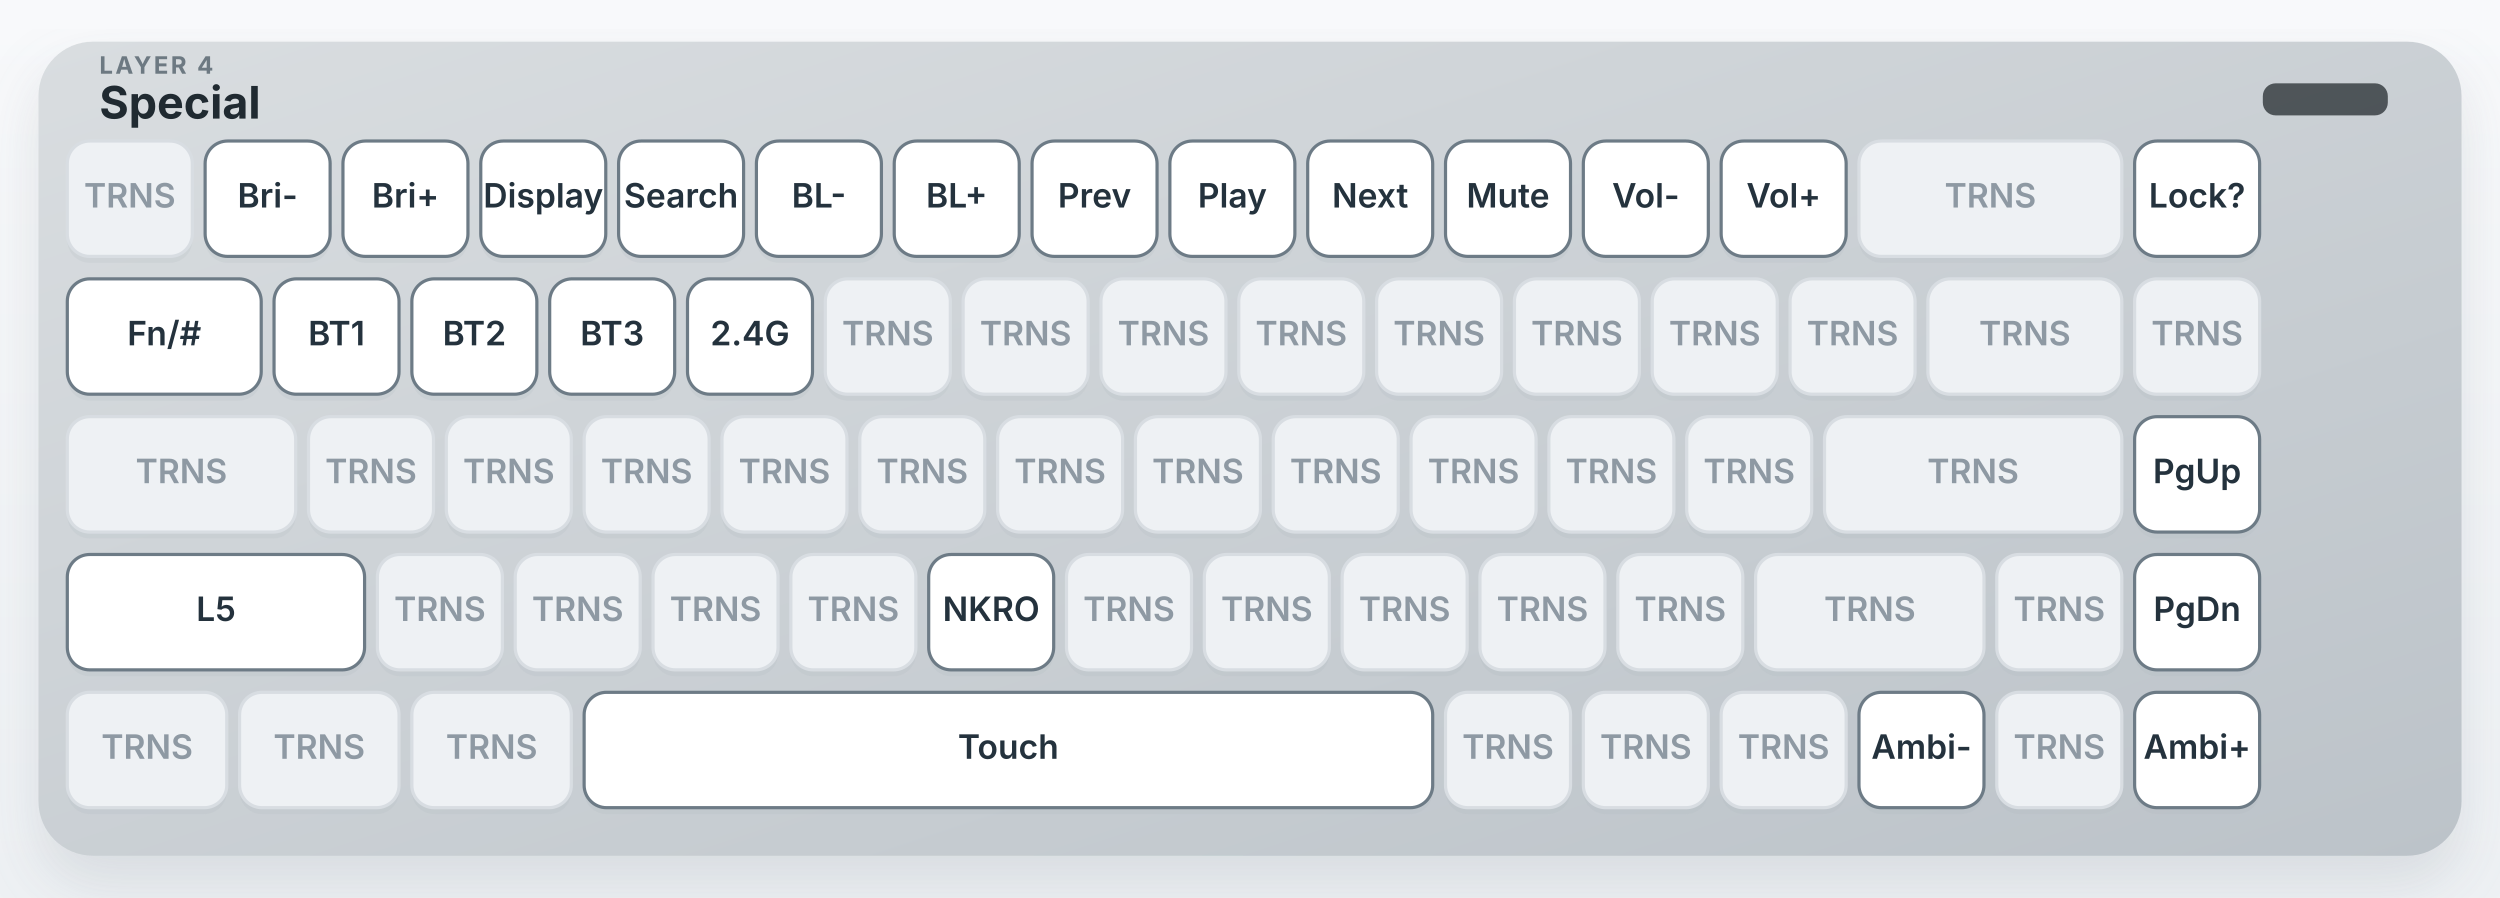
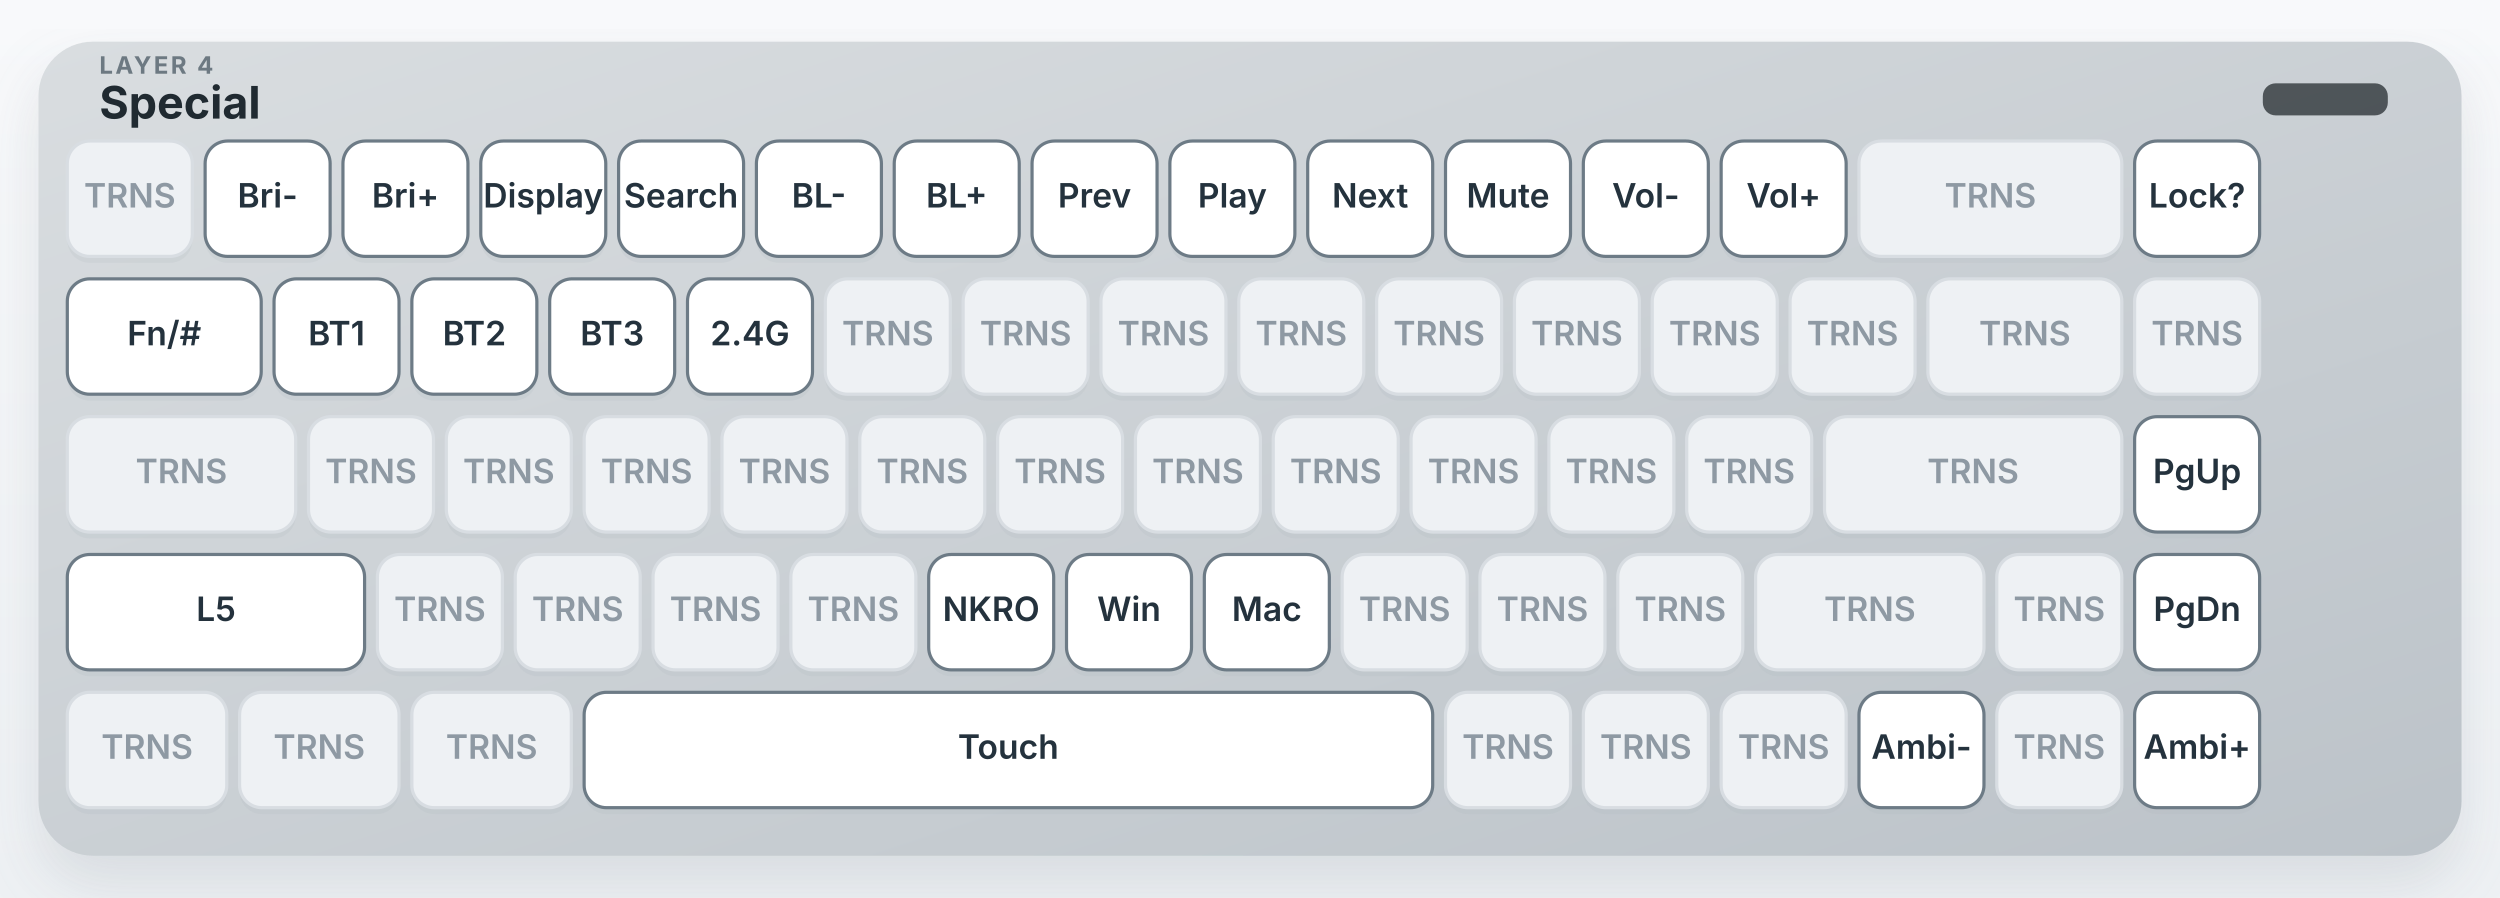
<svg xmlns="http://www.w3.org/2000/svg" width="1560" height="560" viewBox="0 0 1560 560">
  <defs>
    <linearGradient id="bg" x1="0" y1="0" x2="0" y2="1">
      <stop offset="0%" stop-color="#f8f9fb" />
      <stop offset="100%" stop-color="#eef1f4" />
    </linearGradient>
    <linearGradient id="case" x1="0" y1="0" x2="1" y2="1">
      <stop offset="0%" stop-color="#d9dde0" />
      <stop offset="100%" stop-color="#bcc3c9" />
    </linearGradient>
    <filter id="shadow" x="-20%" y="-20%" width="140%" height="140%">
      <feDropShadow dx="0" dy="18" stdDeviation="18" flood-color="#89939b" flood-opacity="0.22" />
    </filter>
  </defs>
  <rect width="1560" height="560" fill="url(#bg)" />
  <rect x="24" y="26" width="1512" height="508" rx="34" fill="url(#case)" filter="url(#shadow)" />
  <rect x="1412" y="52" width="78" height="20" rx="8" fill="#2c3236" opacity="0.78" />
  <text x="62" y="46" font-family="Inter, SF Pro Display, Arial, sans-serif" font-size="15" font-weight="700" letter-spacing="1.5" fill="#6d7982">LAYER 4</text>
  <text x="62" y="74" font-family="Inter, SF Pro Display, Arial, sans-serif" font-size="28" font-weight="700" fill="#202a31">Special</text>
  <rect x="42.0" y="92.0" width="78.0" height="72.0" rx="14" fill="#aeb6bd" opacity="0.18" />
  <rect x="42.0" y="88.0" width="78.0" height="72.0" rx="14" fill="#eef1f4" stroke="#d8dde2" stroke-width="2" />
  <text x="81.0" y="129.5" font-family="Inter, SF Pro Display, Arial, sans-serif" font-size="21" font-weight="600" text-anchor="middle" fill="#8e99a3">TRNS</text>
  <rect x="128.0" y="92.0" width="78.0" height="72.0" rx="14" fill="#aeb6bd" opacity="0.18" />
  <rect x="128.0" y="88.0" width="78.0" height="72.0" rx="14" fill="#ffffff" stroke="#6d7b86" stroke-width="2" />
  <text x="167.0" y="129.5" font-family="Inter, SF Pro Display, Arial, sans-serif" font-size="21" font-weight="600" text-anchor="middle" fill="#24323d">Bri-</text>
  <rect x="214.0" y="92.0" width="78.0" height="72.0" rx="14" fill="#aeb6bd" opacity="0.18" />
  <rect x="214.0" y="88.0" width="78.0" height="72.0" rx="14" fill="#ffffff" stroke="#6d7b86" stroke-width="2" />
  <text x="253.0" y="129.5" font-family="Inter, SF Pro Display, Arial, sans-serif" font-size="21" font-weight="600" text-anchor="middle" fill="#24323d">Bri+</text>
  <rect x="300.0" y="92.0" width="78.0" height="72.0" rx="14" fill="#aeb6bd" opacity="0.18" />
  <rect x="300.0" y="88.0" width="78.0" height="72.0" rx="14" fill="#ffffff" stroke="#6d7b86" stroke-width="2" />
  <text x="339.0" y="129.5" font-family="Inter, SF Pro Display, Arial, sans-serif" font-size="21" font-weight="600" text-anchor="middle" fill="#24323d">Display</text>
  <rect x="386.0" y="92.0" width="78.0" height="72.0" rx="14" fill="#aeb6bd" opacity="0.18" />
  <rect x="386.0" y="88.0" width="78.0" height="72.0" rx="14" fill="#ffffff" stroke="#6d7b86" stroke-width="2" />
  <text x="425.0" y="129.5" font-family="Inter, SF Pro Display, Arial, sans-serif" font-size="21" font-weight="600" text-anchor="middle" fill="#24323d">Search</text>
  <rect x="472.0" y="92.0" width="78.0" height="72.0" rx="14" fill="#aeb6bd" opacity="0.18" />
  <rect x="472.0" y="88.0" width="78.0" height="72.0" rx="14" fill="#ffffff" stroke="#6d7b86" stroke-width="2" />
  <text x="511.0" y="129.5" font-family="Inter, SF Pro Display, Arial, sans-serif" font-size="21" font-weight="600" text-anchor="middle" fill="#24323d">BL-</text>
  <rect x="558.0" y="92.0" width="78.0" height="72.0" rx="14" fill="#aeb6bd" opacity="0.18" />
  <rect x="558.0" y="88.0" width="78.0" height="72.0" rx="14" fill="#ffffff" stroke="#6d7b86" stroke-width="2" />
  <text x="597.0" y="129.5" font-family="Inter, SF Pro Display, Arial, sans-serif" font-size="21" font-weight="600" text-anchor="middle" fill="#24323d">BL+</text>
  <rect x="644.0" y="92.0" width="78.0" height="72.0" rx="14" fill="#aeb6bd" opacity="0.18" />
  <rect x="644.0" y="88.0" width="78.0" height="72.0" rx="14" fill="#ffffff" stroke="#6d7b86" stroke-width="2" />
  <text x="683.0" y="129.5" font-family="Inter, SF Pro Display, Arial, sans-serif" font-size="21" font-weight="600" text-anchor="middle" fill="#24323d">Prev</text>
  <rect x="730.0" y="92.0" width="78.0" height="72.0" rx="14" fill="#aeb6bd" opacity="0.18" />
  <rect x="730.0" y="88.0" width="78.0" height="72.0" rx="14" fill="#ffffff" stroke="#6d7b86" stroke-width="2" />
  <text x="769.0" y="129.5" font-family="Inter, SF Pro Display, Arial, sans-serif" font-size="21" font-weight="600" text-anchor="middle" fill="#24323d">Play</text>
  <rect x="816.0" y="92.0" width="78.0" height="72.0" rx="14" fill="#aeb6bd" opacity="0.18" />
  <rect x="816.0" y="88.0" width="78.0" height="72.0" rx="14" fill="#ffffff" stroke="#6d7b86" stroke-width="2" />
  <text x="855.0" y="129.5" font-family="Inter, SF Pro Display, Arial, sans-serif" font-size="21" font-weight="600" text-anchor="middle" fill="#24323d">Next</text>
  <rect x="902.0" y="92.0" width="78.0" height="72.0" rx="14" fill="#aeb6bd" opacity="0.18" />
  <rect x="902.0" y="88.0" width="78.0" height="72.0" rx="14" fill="#ffffff" stroke="#6d7b86" stroke-width="2" />
  <text x="941.0" y="129.5" font-family="Inter, SF Pro Display, Arial, sans-serif" font-size="21" font-weight="600" text-anchor="middle" fill="#24323d">Mute</text>
  <rect x="988.0" y="92.0" width="78.0" height="72.0" rx="14" fill="#aeb6bd" opacity="0.18" />
  <rect x="988.0" y="88.0" width="78.0" height="72.0" rx="14" fill="#ffffff" stroke="#6d7b86" stroke-width="2" />
  <text x="1027.0" y="129.5" font-family="Inter, SF Pro Display, Arial, sans-serif" font-size="21" font-weight="600" text-anchor="middle" fill="#24323d">Vol-</text>
  <rect x="1074.0" y="92.0" width="78.0" height="72.0" rx="14" fill="#aeb6bd" opacity="0.18" />
  <rect x="1074.0" y="88.0" width="78.0" height="72.0" rx="14" fill="#ffffff" stroke="#6d7b86" stroke-width="2" />
  <text x="1113.0" y="129.5" font-family="Inter, SF Pro Display, Arial, sans-serif" font-size="21" font-weight="600" text-anchor="middle" fill="#24323d">Vol+</text>
  <rect x="1160.0" y="92.0" width="164.0" height="72.0" rx="14" fill="#aeb6bd" opacity="0.18" />
  <rect x="1160.0" y="88.0" width="164.0" height="72.0" rx="14" fill="#eef1f4" stroke="#d8dde2" stroke-width="2" />
  <text x="1242.0" y="129.5" font-family="Inter, SF Pro Display, Arial, sans-serif" font-size="21" font-weight="600" text-anchor="middle" fill="#8e99a3">TRNS</text>
  <rect x="1332.0" y="92.0" width="78.0" height="72.0" rx="14" fill="#aeb6bd" opacity="0.18" />
  <rect x="1332.0" y="88.0" width="78.0" height="72.0" rx="14" fill="#ffffff" stroke="#6d7b86" stroke-width="2" />
  <text x="1371.0" y="129.5" font-family="Inter, SF Pro Display, Arial, sans-serif" font-size="21" font-weight="600" text-anchor="middle" fill="#24323d">Lock?</text>
  <rect x="42.0" y="178.0" width="121.0" height="72.0" rx="14" fill="#aeb6bd" opacity="0.18" />
  <rect x="42.0" y="174.0" width="121.0" height="72.0" rx="14" fill="#ffffff" stroke="#6d7b86" stroke-width="2" />
  <text x="102.5" y="215.5" font-family="Inter, SF Pro Display, Arial, sans-serif" font-size="21" font-weight="600" text-anchor="middle" fill="#24323d">Fn/#</text>
  <rect x="171.0" y="178.0" width="78.0" height="72.0" rx="14" fill="#aeb6bd" opacity="0.18" />
  <rect x="171.0" y="174.0" width="78.0" height="72.0" rx="14" fill="#ffffff" stroke="#6d7b86" stroke-width="2" />
  <text x="210.0" y="215.5" font-family="Inter, SF Pro Display, Arial, sans-serif" font-size="21" font-weight="600" text-anchor="middle" fill="#24323d">BT1</text>
  <rect x="257.0" y="178.0" width="78.0" height="72.0" rx="14" fill="#aeb6bd" opacity="0.18" />
  <rect x="257.0" y="174.0" width="78.0" height="72.0" rx="14" fill="#ffffff" stroke="#6d7b86" stroke-width="2" />
  <text x="296.0" y="215.5" font-family="Inter, SF Pro Display, Arial, sans-serif" font-size="21" font-weight="600" text-anchor="middle" fill="#24323d">BT2</text>
  <rect x="343.0" y="178.0" width="78.0" height="72.0" rx="14" fill="#aeb6bd" opacity="0.18" />
  <rect x="343.0" y="174.0" width="78.0" height="72.0" rx="14" fill="#ffffff" stroke="#6d7b86" stroke-width="2" />
  <text x="382.0" y="215.5" font-family="Inter, SF Pro Display, Arial, sans-serif" font-size="21" font-weight="600" text-anchor="middle" fill="#24323d">BT3</text>
  <rect x="429.0" y="178.0" width="78.0" height="72.0" rx="14" fill="#aeb6bd" opacity="0.18" />
  <rect x="429.0" y="174.0" width="78.0" height="72.0" rx="14" fill="#ffffff" stroke="#6d7b86" stroke-width="2" />
  <text x="468.0" y="215.5" font-family="Inter, SF Pro Display, Arial, sans-serif" font-size="21" font-weight="600" text-anchor="middle" fill="#24323d">2.4G</text>
  <rect x="515.0" y="178.0" width="78.0" height="72.0" rx="14" fill="#aeb6bd" opacity="0.18" />
  <rect x="515.0" y="174.0" width="78.0" height="72.0" rx="14" fill="#eef1f4" stroke="#d8dde2" stroke-width="2" />
  <text x="554.0" y="215.5" font-family="Inter, SF Pro Display, Arial, sans-serif" font-size="21" font-weight="600" text-anchor="middle" fill="#8e99a3">TRNS</text>
  <rect x="601.0" y="178.0" width="78.0" height="72.0" rx="14" fill="#aeb6bd" opacity="0.18" />
  <rect x="601.0" y="174.0" width="78.0" height="72.0" rx="14" fill="#eef1f4" stroke="#d8dde2" stroke-width="2" />
  <text x="640.0" y="215.5" font-family="Inter, SF Pro Display, Arial, sans-serif" font-size="21" font-weight="600" text-anchor="middle" fill="#8e99a3">TRNS</text>
  <rect x="687.0" y="178.0" width="78.0" height="72.0" rx="14" fill="#aeb6bd" opacity="0.18" />
  <rect x="687.0" y="174.0" width="78.0" height="72.0" rx="14" fill="#eef1f4" stroke="#d8dde2" stroke-width="2" />
  <text x="726.0" y="215.5" font-family="Inter, SF Pro Display, Arial, sans-serif" font-size="21" font-weight="600" text-anchor="middle" fill="#8e99a3">TRNS</text>
  <rect x="773.0" y="178.0" width="78.0" height="72.0" rx="14" fill="#aeb6bd" opacity="0.18" />
  <rect x="773.0" y="174.0" width="78.0" height="72.0" rx="14" fill="#eef1f4" stroke="#d8dde2" stroke-width="2" />
  <text x="812.0" y="215.5" font-family="Inter, SF Pro Display, Arial, sans-serif" font-size="21" font-weight="600" text-anchor="middle" fill="#8e99a3">TRNS</text>
  <rect x="859.0" y="178.0" width="78.0" height="72.0" rx="14" fill="#aeb6bd" opacity="0.18" />
  <rect x="859.0" y="174.0" width="78.0" height="72.0" rx="14" fill="#eef1f4" stroke="#d8dde2" stroke-width="2" />
  <text x="898.0" y="215.5" font-family="Inter, SF Pro Display, Arial, sans-serif" font-size="21" font-weight="600" text-anchor="middle" fill="#8e99a3">TRNS</text>
  <rect x="945.0" y="178.0" width="78.0" height="72.0" rx="14" fill="#aeb6bd" opacity="0.18" />
  <rect x="945.0" y="174.0" width="78.0" height="72.0" rx="14" fill="#eef1f4" stroke="#d8dde2" stroke-width="2" />
  <text x="984.0" y="215.5" font-family="Inter, SF Pro Display, Arial, sans-serif" font-size="21" font-weight="600" text-anchor="middle" fill="#8e99a3">TRNS</text>
  <rect x="1031.0" y="178.0" width="78.0" height="72.0" rx="14" fill="#aeb6bd" opacity="0.18" />
  <rect x="1031.0" y="174.0" width="78.0" height="72.0" rx="14" fill="#eef1f4" stroke="#d8dde2" stroke-width="2" />
  <text x="1070.0" y="215.5" font-family="Inter, SF Pro Display, Arial, sans-serif" font-size="21" font-weight="600" text-anchor="middle" fill="#8e99a3">TRNS</text>
  <rect x="1117.0" y="178.0" width="78.0" height="72.0" rx="14" fill="#aeb6bd" opacity="0.18" />
  <rect x="1117.0" y="174.0" width="78.0" height="72.0" rx="14" fill="#eef1f4" stroke="#d8dde2" stroke-width="2" />
  <text x="1156.0" y="215.5" font-family="Inter, SF Pro Display, Arial, sans-serif" font-size="21" font-weight="600" text-anchor="middle" fill="#8e99a3">TRNS</text>
  <rect x="1203.0" y="178.0" width="121.0" height="72.0" rx="14" fill="#aeb6bd" opacity="0.18" />
  <rect x="1203.0" y="174.0" width="121.0" height="72.0" rx="14" fill="#eef1f4" stroke="#d8dde2" stroke-width="2" />
  <text x="1263.5" y="215.5" font-family="Inter, SF Pro Display, Arial, sans-serif" font-size="21" font-weight="600" text-anchor="middle" fill="#8e99a3">TRNS</text>
  <rect x="1332.0" y="178.0" width="78.0" height="72.0" rx="14" fill="#aeb6bd" opacity="0.18" />
  <rect x="1332.0" y="174.0" width="78.0" height="72.0" rx="14" fill="#eef1f4" stroke="#d8dde2" stroke-width="2" />
  <text x="1371.0" y="215.5" font-family="Inter, SF Pro Display, Arial, sans-serif" font-size="21" font-weight="600" text-anchor="middle" fill="#8e99a3">TRNS</text>
  <rect x="42.0" y="264.0" width="142.5" height="72.0" rx="14" fill="#aeb6bd" opacity="0.18" />
  <rect x="42.0" y="260.0" width="142.5" height="72.0" rx="14" fill="#eef1f4" stroke="#d8dde2" stroke-width="2" />
  <text x="113.2" y="301.5" font-family="Inter, SF Pro Display, Arial, sans-serif" font-size="21" font-weight="600" text-anchor="middle" fill="#8e99a3">TRNS</text>
  <rect x="192.5" y="264.0" width="78.0" height="72.0" rx="14" fill="#aeb6bd" opacity="0.18" />
  <rect x="192.5" y="260.0" width="78.0" height="72.0" rx="14" fill="#eef1f4" stroke="#d8dde2" stroke-width="2" />
  <text x="231.5" y="301.5" font-family="Inter, SF Pro Display, Arial, sans-serif" font-size="21" font-weight="600" text-anchor="middle" fill="#8e99a3">TRNS</text>
  <rect x="278.5" y="264.0" width="78.0" height="72.0" rx="14" fill="#aeb6bd" opacity="0.18" />
  <rect x="278.5" y="260.0" width="78.0" height="72.0" rx="14" fill="#eef1f4" stroke="#d8dde2" stroke-width="2" />
  <text x="317.5" y="301.5" font-family="Inter, SF Pro Display, Arial, sans-serif" font-size="21" font-weight="600" text-anchor="middle" fill="#8e99a3">TRNS</text>
  <rect x="364.5" y="264.0" width="78.0" height="72.0" rx="14" fill="#aeb6bd" opacity="0.18" />
  <rect x="364.5" y="260.0" width="78.0" height="72.0" rx="14" fill="#eef1f4" stroke="#d8dde2" stroke-width="2" />
  <text x="403.5" y="301.5" font-family="Inter, SF Pro Display, Arial, sans-serif" font-size="21" font-weight="600" text-anchor="middle" fill="#8e99a3">TRNS</text>
  <rect x="450.5" y="264.0" width="78.0" height="72.0" rx="14" fill="#aeb6bd" opacity="0.18" />
  <rect x="450.5" y="260.0" width="78.0" height="72.0" rx="14" fill="#eef1f4" stroke="#d8dde2" stroke-width="2" />
  <text x="489.5" y="301.5" font-family="Inter, SF Pro Display, Arial, sans-serif" font-size="21" font-weight="600" text-anchor="middle" fill="#8e99a3">TRNS</text>
  <rect x="536.5" y="264.0" width="78.0" height="72.0" rx="14" fill="#aeb6bd" opacity="0.18" />
  <rect x="536.5" y="260.0" width="78.0" height="72.0" rx="14" fill="#eef1f4" stroke="#d8dde2" stroke-width="2" />
  <text x="575.5" y="301.5" font-family="Inter, SF Pro Display, Arial, sans-serif" font-size="21" font-weight="600" text-anchor="middle" fill="#8e99a3">TRNS</text>
  <rect x="622.5" y="264.0" width="78.0" height="72.0" rx="14" fill="#aeb6bd" opacity="0.18" />
  <rect x="622.5" y="260.0" width="78.0" height="72.0" rx="14" fill="#eef1f4" stroke="#d8dde2" stroke-width="2" />
  <text x="661.5" y="301.5" font-family="Inter, SF Pro Display, Arial, sans-serif" font-size="21" font-weight="600" text-anchor="middle" fill="#8e99a3">TRNS</text>
  <rect x="708.5" y="264.0" width="78.0" height="72.0" rx="14" fill="#aeb6bd" opacity="0.18" />
  <rect x="708.5" y="260.0" width="78.0" height="72.0" rx="14" fill="#eef1f4" stroke="#d8dde2" stroke-width="2" />
  <text x="747.5" y="301.5" font-family="Inter, SF Pro Display, Arial, sans-serif" font-size="21" font-weight="600" text-anchor="middle" fill="#8e99a3">TRNS</text>
  <rect x="794.5" y="264.0" width="78.0" height="72.0" rx="14" fill="#aeb6bd" opacity="0.18" />
  <rect x="794.5" y="260.0" width="78.0" height="72.0" rx="14" fill="#eef1f4" stroke="#d8dde2" stroke-width="2" />
  <text x="833.5" y="301.5" font-family="Inter, SF Pro Display, Arial, sans-serif" font-size="21" font-weight="600" text-anchor="middle" fill="#8e99a3">TRNS</text>
  <rect x="880.5" y="264.0" width="78.0" height="72.0" rx="14" fill="#aeb6bd" opacity="0.18" />
  <rect x="880.5" y="260.0" width="78.0" height="72.0" rx="14" fill="#eef1f4" stroke="#d8dde2" stroke-width="2" />
  <text x="919.5" y="301.5" font-family="Inter, SF Pro Display, Arial, sans-serif" font-size="21" font-weight="600" text-anchor="middle" fill="#8e99a3">TRNS</text>
  <rect x="966.5" y="264.0" width="78.0" height="72.0" rx="14" fill="#aeb6bd" opacity="0.18" />
  <rect x="966.5" y="260.0" width="78.0" height="72.0" rx="14" fill="#eef1f4" stroke="#d8dde2" stroke-width="2" />
  <text x="1005.5" y="301.5" font-family="Inter, SF Pro Display, Arial, sans-serif" font-size="21" font-weight="600" text-anchor="middle" fill="#8e99a3">TRNS</text>
  <rect x="1052.5" y="264.0" width="78.0" height="72.0" rx="14" fill="#aeb6bd" opacity="0.18" />
  <rect x="1052.5" y="260.0" width="78.0" height="72.0" rx="14" fill="#eef1f4" stroke="#d8dde2" stroke-width="2" />
  <text x="1091.5" y="301.5" font-family="Inter, SF Pro Display, Arial, sans-serif" font-size="21" font-weight="600" text-anchor="middle" fill="#8e99a3">TRNS</text>
  <rect x="1138.5" y="264.0" width="185.5" height="72.0" rx="14" fill="#aeb6bd" opacity="0.18" />
  <rect x="1138.5" y="260.0" width="185.5" height="72.0" rx="14" fill="#eef1f4" stroke="#d8dde2" stroke-width="2" />
  <text x="1231.2" y="301.5" font-family="Inter, SF Pro Display, Arial, sans-serif" font-size="21" font-weight="600" text-anchor="middle" fill="#8e99a3">TRNS</text>
  <rect x="1332.0" y="264.0" width="78.0" height="72.0" rx="14" fill="#aeb6bd" opacity="0.18" />
  <rect x="1332.0" y="260.0" width="78.0" height="72.0" rx="14" fill="#ffffff" stroke="#6d7b86" stroke-width="2" />
  <text x="1371.0" y="301.5" font-family="Inter, SF Pro Display, Arial, sans-serif" font-size="21" font-weight="600" text-anchor="middle" fill="#24323d">PgUp</text>
  <rect x="42.0" y="350.0" width="185.5" height="72.0" rx="14" fill="#aeb6bd" opacity="0.18" />
  <rect x="42.0" y="346.0" width="185.5" height="72.0" rx="14" fill="#ffffff" stroke="#6d7b86" stroke-width="2" />
  <text x="134.8" y="387.5" font-family="Inter, SF Pro Display, Arial, sans-serif" font-size="21" font-weight="600" text-anchor="middle" fill="#24323d">L5</text>
  <rect x="235.5" y="350.0" width="78.0" height="72.0" rx="14" fill="#aeb6bd" opacity="0.18" />
  <rect x="235.5" y="346.0" width="78.0" height="72.0" rx="14" fill="#eef1f4" stroke="#d8dde2" stroke-width="2" />
  <text x="274.5" y="387.5" font-family="Inter, SF Pro Display, Arial, sans-serif" font-size="21" font-weight="600" text-anchor="middle" fill="#8e99a3">TRNS</text>
  <rect x="321.5" y="350.0" width="78.0" height="72.0" rx="14" fill="#aeb6bd" opacity="0.18" />
  <rect x="321.5" y="346.0" width="78.0" height="72.0" rx="14" fill="#eef1f4" stroke="#d8dde2" stroke-width="2" />
  <text x="360.5" y="387.5" font-family="Inter, SF Pro Display, Arial, sans-serif" font-size="21" font-weight="600" text-anchor="middle" fill="#8e99a3">TRNS</text>
  <rect x="407.5" y="350.0" width="78.0" height="72.0" rx="14" fill="#aeb6bd" opacity="0.18" />
  <rect x="407.5" y="346.0" width="78.0" height="72.0" rx="14" fill="#eef1f4" stroke="#d8dde2" stroke-width="2" />
  <text x="446.5" y="387.5" font-family="Inter, SF Pro Display, Arial, sans-serif" font-size="21" font-weight="600" text-anchor="middle" fill="#8e99a3">TRNS</text>
  <rect x="493.5" y="350.0" width="78.0" height="72.0" rx="14" fill="#aeb6bd" opacity="0.18" />
  <rect x="493.5" y="346.0" width="78.0" height="72.0" rx="14" fill="#eef1f4" stroke="#d8dde2" stroke-width="2" />
  <text x="532.5" y="387.5" font-family="Inter, SF Pro Display, Arial, sans-serif" font-size="21" font-weight="600" text-anchor="middle" fill="#8e99a3">TRNS</text>
  <rect x="579.5" y="350.0" width="78.0" height="72.0" rx="14" fill="#aeb6bd" opacity="0.18" />
  <rect x="579.5" y="346.0" width="78.0" height="72.0" rx="14" fill="#ffffff" stroke="#6d7b86" stroke-width="2" />
  <text x="618.5" y="387.5" font-family="Inter, SF Pro Display, Arial, sans-serif" font-size="21" font-weight="600" text-anchor="middle" fill="#24323d">NKRO</text>
  <rect x="665.5" y="350.0" width="78.0" height="72.0" rx="14" fill="#aeb6bd" opacity="0.18" />
-   <rect x="665.5" y="346.0" width="78.0" height="72.0" rx="14" fill="#eef1f4" stroke="#d8dde2" stroke-width="2" />
-   <text x="704.5" y="387.5" font-family="Inter, SF Pro Display, Arial, sans-serif" font-size="21" font-weight="600" text-anchor="middle" fill="#8e99a3">TRNS</text>
+   <rect x="665.5" y="346.0" width="78.0" height="72.0" rx="14" fill="#ffffff" stroke="#6d7b86" stroke-width="2" />
+   <text x="704.5" y="387.5" font-family="Inter, SF Pro Display, Arial, sans-serif" font-size="21" font-weight="600" text-anchor="middle" fill="#24323d">Win</text>
  <rect x="751.5" y="350.0" width="78.0" height="72.0" rx="14" fill="#aeb6bd" opacity="0.18" />
-   <rect x="751.5" y="346.0" width="78.0" height="72.0" rx="14" fill="#eef1f4" stroke="#d8dde2" stroke-width="2" />
-   <text x="790.5" y="387.5" font-family="Inter, SF Pro Display, Arial, sans-serif" font-size="21" font-weight="600" text-anchor="middle" fill="#8e99a3">TRNS</text>
+   <rect x="751.5" y="346.0" width="78.0" height="72.0" rx="14" fill="#ffffff" stroke="#6d7b86" stroke-width="2" />
+   <text x="790.5" y="387.5" font-family="Inter, SF Pro Display, Arial, sans-serif" font-size="21" font-weight="600" text-anchor="middle" fill="#24323d">Mac</text>
  <rect x="837.5" y="350.0" width="78.0" height="72.0" rx="14" fill="#aeb6bd" opacity="0.18" />
  <rect x="837.5" y="346.0" width="78.0" height="72.0" rx="14" fill="#eef1f4" stroke="#d8dde2" stroke-width="2" />
  <text x="876.5" y="387.5" font-family="Inter, SF Pro Display, Arial, sans-serif" font-size="21" font-weight="600" text-anchor="middle" fill="#8e99a3">TRNS</text>
  <rect x="923.5" y="350.0" width="78.0" height="72.0" rx="14" fill="#aeb6bd" opacity="0.18" />
  <rect x="923.5" y="346.0" width="78.0" height="72.0" rx="14" fill="#eef1f4" stroke="#d8dde2" stroke-width="2" />
  <text x="962.5" y="387.5" font-family="Inter, SF Pro Display, Arial, sans-serif" font-size="21" font-weight="600" text-anchor="middle" fill="#8e99a3">TRNS</text>
  <rect x="1009.5" y="350.0" width="78.0" height="72.0" rx="14" fill="#aeb6bd" opacity="0.18" />
  <rect x="1009.5" y="346.0" width="78.0" height="72.0" rx="14" fill="#eef1f4" stroke="#d8dde2" stroke-width="2" />
  <text x="1048.5" y="387.5" font-family="Inter, SF Pro Display, Arial, sans-serif" font-size="21" font-weight="600" text-anchor="middle" fill="#8e99a3">TRNS</text>
  <rect x="1095.5" y="350.0" width="142.5" height="72.0" rx="14" fill="#aeb6bd" opacity="0.18" />
  <rect x="1095.5" y="346.0" width="142.5" height="72.0" rx="14" fill="#eef1f4" stroke="#d8dde2" stroke-width="2" />
  <text x="1166.8" y="387.5" font-family="Inter, SF Pro Display, Arial, sans-serif" font-size="21" font-weight="600" text-anchor="middle" fill="#8e99a3">TRNS</text>
  <rect x="1246.0" y="350.0" width="78.0" height="72.0" rx="14" fill="#aeb6bd" opacity="0.18" />
  <rect x="1246.0" y="346.0" width="78.0" height="72.0" rx="14" fill="#eef1f4" stroke="#d8dde2" stroke-width="2" />
  <text x="1285.0" y="387.5" font-family="Inter, SF Pro Display, Arial, sans-serif" font-size="21" font-weight="600" text-anchor="middle" fill="#8e99a3">TRNS</text>
  <rect x="1332.0" y="350.0" width="78.0" height="72.0" rx="14" fill="#aeb6bd" opacity="0.18" />
  <rect x="1332.0" y="346.0" width="78.0" height="72.0" rx="14" fill="#ffffff" stroke="#6d7b86" stroke-width="2" />
  <text x="1371.0" y="387.5" font-family="Inter, SF Pro Display, Arial, sans-serif" font-size="21" font-weight="600" text-anchor="middle" fill="#24323d">PgDn</text>
  <rect x="42.0" y="436.0" width="99.5" height="72.0" rx="14" fill="#aeb6bd" opacity="0.18" />
  <rect x="42.0" y="432.0" width="99.5" height="72.0" rx="14" fill="#eef1f4" stroke="#d8dde2" stroke-width="2" />
  <text x="91.8" y="473.5" font-family="Inter, SF Pro Display, Arial, sans-serif" font-size="21" font-weight="600" text-anchor="middle" fill="#8e99a3">TRNS</text>
  <rect x="149.5" y="436.0" width="99.5" height="72.0" rx="14" fill="#aeb6bd" opacity="0.18" />
  <rect x="149.5" y="432.0" width="99.5" height="72.0" rx="14" fill="#eef1f4" stroke="#d8dde2" stroke-width="2" />
  <text x="199.2" y="473.5" font-family="Inter, SF Pro Display, Arial, sans-serif" font-size="21" font-weight="600" text-anchor="middle" fill="#8e99a3">TRNS</text>
  <rect x="257.0" y="436.0" width="99.5" height="72.0" rx="14" fill="#aeb6bd" opacity="0.18" />
  <rect x="257.0" y="432.0" width="99.5" height="72.0" rx="14" fill="#eef1f4" stroke="#d8dde2" stroke-width="2" />
  <text x="306.8" y="473.5" font-family="Inter, SF Pro Display, Arial, sans-serif" font-size="21" font-weight="600" text-anchor="middle" fill="#8e99a3">TRNS</text>
  <rect x="364.5" y="436.0" width="529.5" height="72.0" rx="14" fill="#aeb6bd" opacity="0.18" />
  <rect x="364.5" y="432.0" width="529.5" height="72.0" rx="14" fill="#ffffff" stroke="#6d7b86" stroke-width="2" />
  <text x="629.2" y="473.5" font-family="Inter, SF Pro Display, Arial, sans-serif" font-size="21" font-weight="600" text-anchor="middle" fill="#24323d">Touch</text>
  <rect x="902.0" y="436.0" width="78.0" height="72.0" rx="14" fill="#aeb6bd" opacity="0.18" />
  <rect x="902.0" y="432.0" width="78.0" height="72.0" rx="14" fill="#eef1f4" stroke="#d8dde2" stroke-width="2" />
  <text x="941.0" y="473.5" font-family="Inter, SF Pro Display, Arial, sans-serif" font-size="21" font-weight="600" text-anchor="middle" fill="#8e99a3">TRNS</text>
  <rect x="988.0" y="436.0" width="78.0" height="72.0" rx="14" fill="#aeb6bd" opacity="0.18" />
  <rect x="988.0" y="432.0" width="78.0" height="72.0" rx="14" fill="#eef1f4" stroke="#d8dde2" stroke-width="2" />
  <text x="1027.0" y="473.5" font-family="Inter, SF Pro Display, Arial, sans-serif" font-size="21" font-weight="600" text-anchor="middle" fill="#8e99a3">TRNS</text>
  <rect x="1074.0" y="436.0" width="78.0" height="72.0" rx="14" fill="#aeb6bd" opacity="0.18" />
  <rect x="1074.0" y="432.0" width="78.0" height="72.0" rx="14" fill="#eef1f4" stroke="#d8dde2" stroke-width="2" />
  <text x="1113.0" y="473.5" font-family="Inter, SF Pro Display, Arial, sans-serif" font-size="21" font-weight="600" text-anchor="middle" fill="#8e99a3">TRNS</text>
  <rect x="1160.0" y="436.0" width="78.0" height="72.0" rx="14" fill="#aeb6bd" opacity="0.18" />
  <rect x="1160.0" y="432.0" width="78.0" height="72.0" rx="14" fill="#ffffff" stroke="#6d7b86" stroke-width="2" />
  <text x="1199.0" y="473.5" font-family="Inter, SF Pro Display, Arial, sans-serif" font-size="21" font-weight="600" text-anchor="middle" fill="#24323d">Ambi-</text>
  <rect x="1246.0" y="436.0" width="78.0" height="72.0" rx="14" fill="#aeb6bd" opacity="0.18" />
  <rect x="1246.0" y="432.0" width="78.0" height="72.0" rx="14" fill="#eef1f4" stroke="#d8dde2" stroke-width="2" />
  <text x="1285.0" y="473.5" font-family="Inter, SF Pro Display, Arial, sans-serif" font-size="21" font-weight="600" text-anchor="middle" fill="#8e99a3">TRNS</text>
  <rect x="1332.0" y="436.0" width="78.0" height="72.0" rx="14" fill="#aeb6bd" opacity="0.18" />
  <rect x="1332.0" y="432.0" width="78.0" height="72.0" rx="14" fill="#ffffff" stroke="#6d7b86" stroke-width="2" />
  <text x="1371.0" y="473.5" font-family="Inter, SF Pro Display, Arial, sans-serif" font-size="21" font-weight="600" text-anchor="middle" fill="#24323d">Ambi+</text>
</svg>
